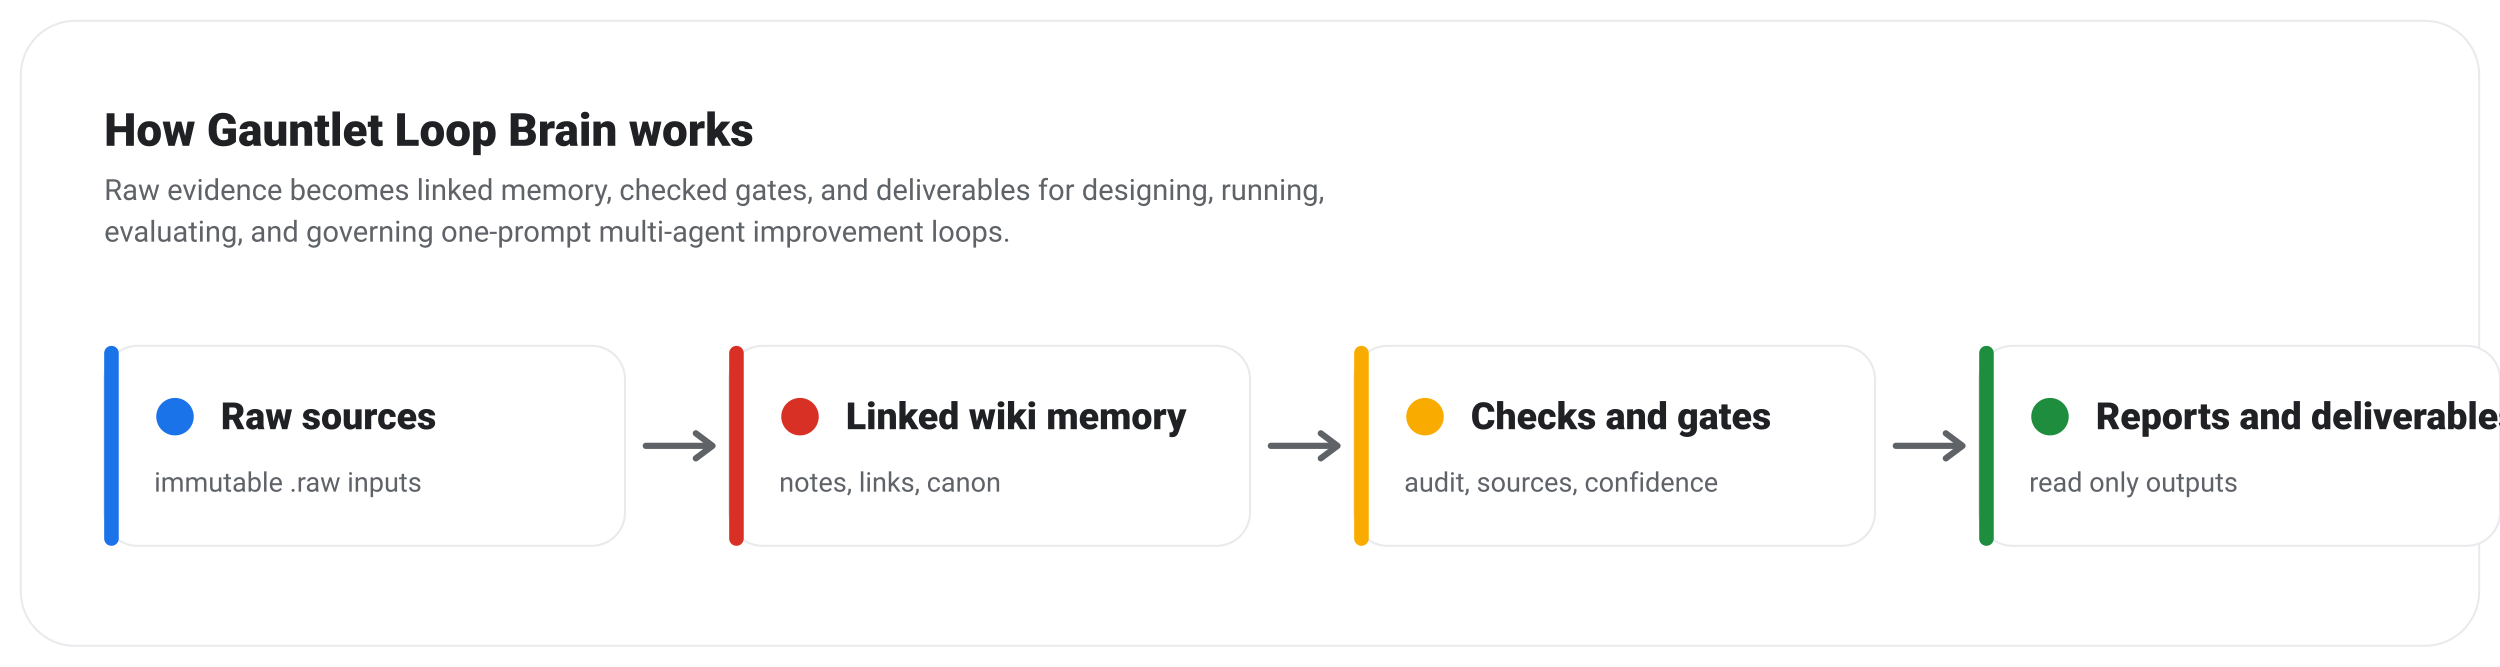
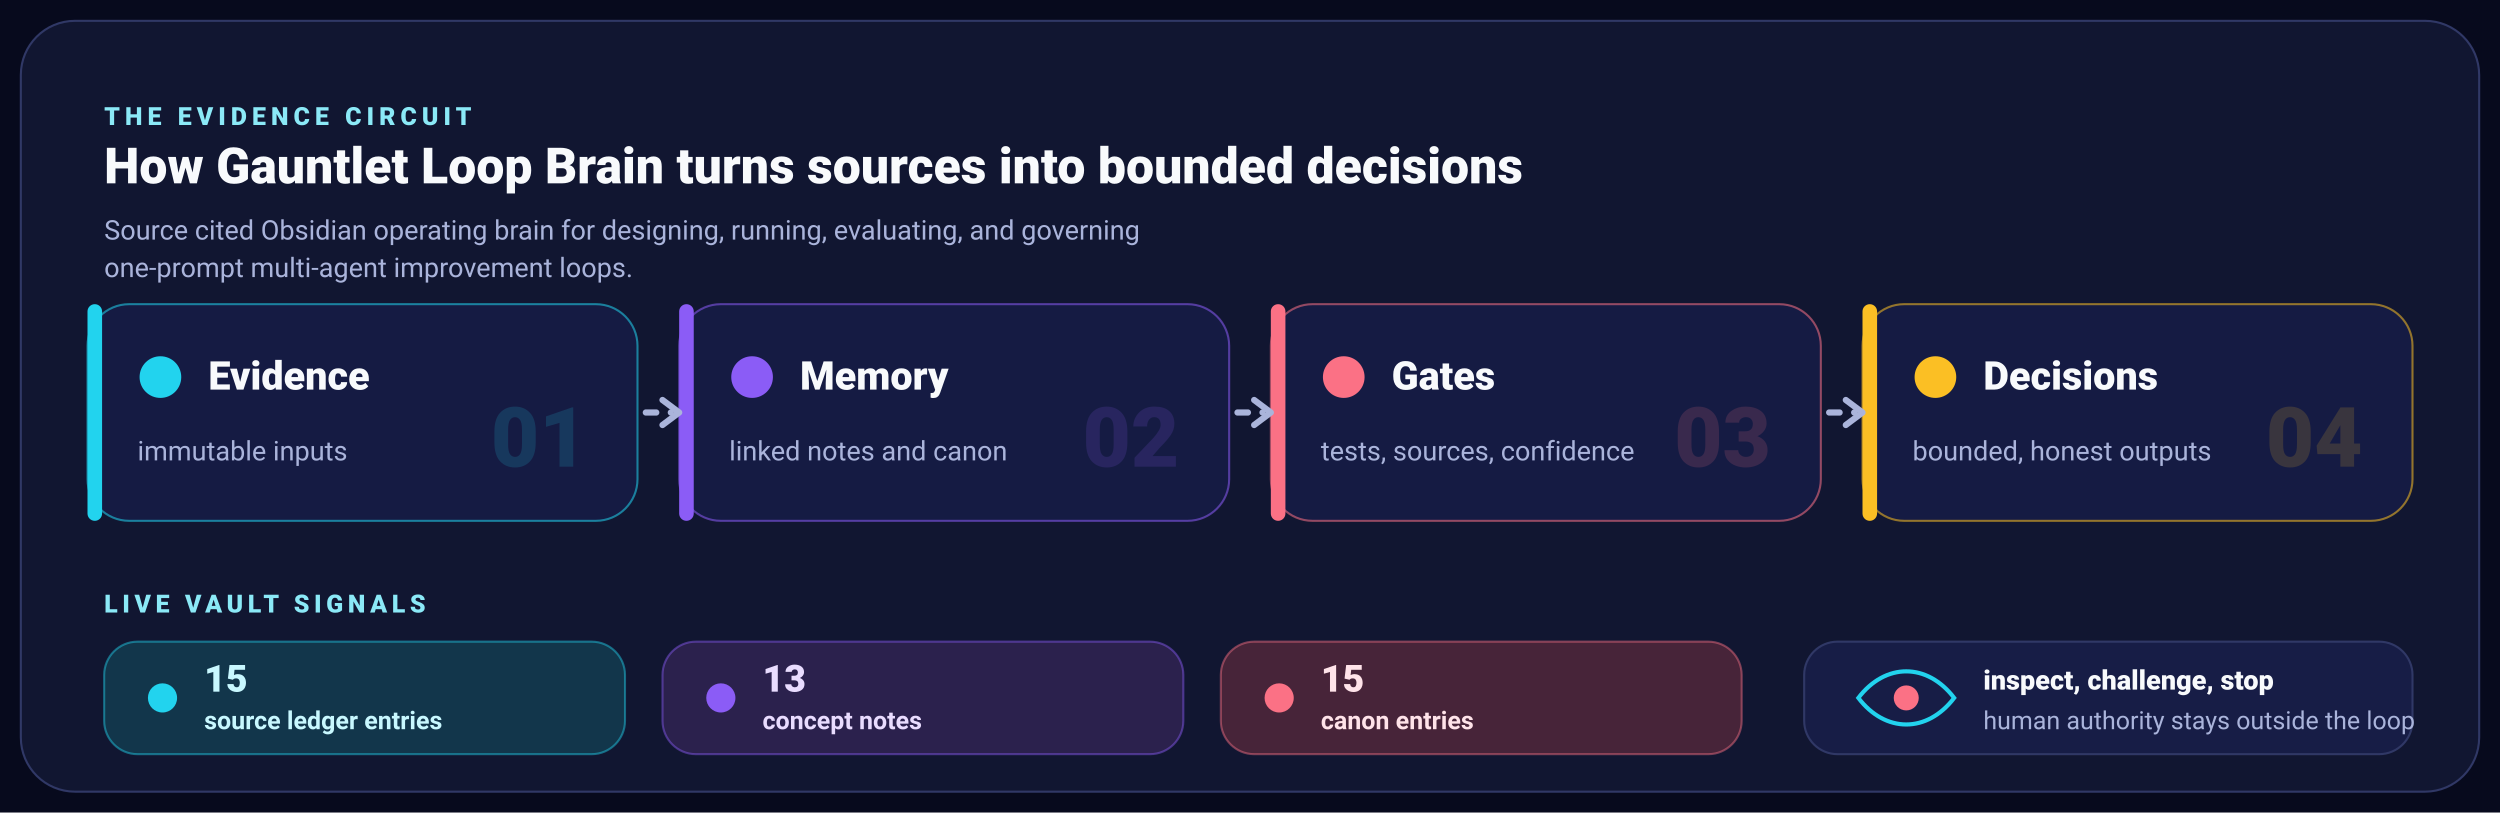
- <svg xmlns="http://www.w3.org/2000/svg" viewBox="0 0 1200 320" role="img" aria-labelledby="title desc" font-family="&quot;Google Sans&quot;,&quot;Product Sans&quot;,Roboto,&quot;Segoe UI&quot;,Arial,sans-serif">
+ <svg xmlns="http://www.w3.org/2000/svg" viewBox="0 0 1200 390" role="img" aria-labelledby="title desc" font-family="&quot;Google Sans&quot;,&quot;Product Sans&quot;,Roboto,&quot;Segoe UI&quot;,Arial,sans-serif">
  <style>
  @media (prefers-reduced-motion:reduce){*{animation:none!important}}
-   .head,.chip,.arrow{animation:fu .55s ease backwards}
+   .head,.chip,.arrow,.metric{animation:fu .55s ease backwards}
+   .flow{stroke-dasharray:5 7;animation:dash 1.6s linear infinite}
+   .pulse{transform-box:fill-box;transform-origin:center;animation:pulse 3s ease-in-out infinite}
  @keyframes fu{from{opacity:0;transform:translateY(10px)}}
+   @keyframes dash{to{stroke-dashoffset:-24}}
+   @keyframes pulse{0%,100%{transform:scale(1);opacity:1}50%{transform:scale(1.15);opacity:.72}}
</style>
-   <rect width="1200" height="320" fill="#fff" />
-   <rect x="10" y="10" width="1180" height="300" rx="26" fill="#fff" stroke="#E8EAED" />
-   <text class="head" x="50" y="70" font-size="22" font-weight="800" fill="#202124">How Gauntlet Loop Brain works</text>
-   <text class="head" style="animation-delay:0.08s" x="50" y="96" font-size="14" fill="#5F6368">Raw evidence becomes linked memory, checked gates, and deliverables for designing, running,</text>
-   <text class="head" style="animation-delay:0.12s" x="50" y="116" font-size="14" fill="#5F6368">evaluating, and governing one-prompt multi-agent improvement loops.</text>
+   <rect width="1200" height="390" fill="#070A1D" />
+   <rect x="10" y="10" width="1180" height="370" rx="26" fill="#111631" stroke="#303866" />
+   <text class="head" x="50" y="60" font-size="12" letter-spacing="2.4" font-weight="800" fill="#8BE9F7">THE EVIDENCE CIRCUIT</text>
+   <text class="head" x="50" y="88" font-size="24" font-weight="800" fill="#F8FAFC">How Gauntlet Loop Brain turns sources into bounded decisions</text>
+   <text class="head" style="animation-delay:0.08s" x="50" y="115" font-size="13" fill="#AAB4DB">Source cited Obsidian operating brain for designing, running, evaluating, and governing</text>
+   <text class="head" style="animation-delay:0.12s" x="50" y="133" font-size="13" fill="#AAB4DB">one-prompt multi-agent improvement loops.</text>
  <g class="chip" style="animation-delay:0.30s">
-     <rect x="50" y="166" width="250" height="96" rx="16" fill="#fff" stroke="#E8EAED" />
-     <rect x="50" y="166" width="7" height="96" rx="3.5" fill="#1A73E8" />
-     <circle cx="84" cy="200" r="9" fill="#1A73E8" />
-     <text x="106" y="206" font-size="18" font-weight="800" fill="#202124">Raw sources</text>
-     <text x="74" y="236" font-size="13" fill="#5F6368">immutable .raw inputs</text>
+     <rect x="42" y="146" width="264" height="104" rx="20" fill="#151B43" stroke="#22D3EE" stroke-opacity=".55" />
+     <rect x="42" y="146" width="7" height="104" rx="3.5" fill="#22D3EE" />
+     <circle class="pulse" cx="77" cy="181" r="10" fill="#22D3EE" />
+     <text x="100" y="187" font-size="19" font-weight="800" fill="#F8FAFC">Evidence</text>
+     <text x="66" y="221" font-size="13" fill="#AAB4DB">immutable inputs</text>
+     <text x="282" y="224" font-size="40" font-weight="900" fill="#22D3EE" opacity=".16" text-anchor="end">01</text>
  </g>
  <g class="chip" style="animation-delay:0.46s">
-     <rect x="350" y="166" width="250" height="96" rx="16" fill="#fff" stroke="#E8EAED" />
-     <rect x="350" y="166" width="7" height="96" rx="3.5" fill="#D93025" />
-     <circle cx="384" cy="200" r="9" fill="#D93025" />
-     <text x="406" y="206" font-size="18" font-weight="800" fill="#202124">Linked wiki memory</text>
-     <text x="374" y="236" font-size="13" fill="#5F6368">notes, links, canon</text>
+     <rect x="326" y="146" width="264" height="104" rx="20" fill="#151B43" stroke="#8B5CF6" stroke-opacity=".55" />
+     <rect x="326" y="146" width="7" height="104" rx="3.5" fill="#8B5CF6" />
+     <circle class="pulse" cx="361" cy="181" r="10" fill="#8B5CF6" />
+     <text x="384" y="187" font-size="19" font-weight="800" fill="#F8FAFC">Memory</text>
+     <text x="350" y="221" font-size="13" fill="#AAB4DB">linked notes and canon</text>
+     <text x="566" y="224" font-size="40" font-weight="900" fill="#8B5CF6" opacity=".16" text-anchor="end">02</text>
  </g>
  <g class="chip" style="animation-delay:0.62s">
-     <rect x="650" y="166" width="250" height="96" rx="16" fill="#fff" stroke="#E8EAED" />
-     <rect x="650" y="166" width="7" height="96" rx="3.5" fill="#F9AB00" />
-     <circle cx="684" cy="200" r="9" fill="#F9AB00" />
-     <text x="706" y="206" font-size="18" font-weight="800" fill="#202124">Checks and gates</text>
-     <text x="674" y="236" font-size="13" fill="#5F6368">audit, sources, confidence</text>
+     <rect x="610" y="146" width="264" height="104" rx="20" fill="#151B43" stroke="#FB7185" stroke-opacity=".55" />
+     <rect x="610" y="146" width="7" height="104" rx="3.5" fill="#FB7185" />
+     <circle class="pulse" cx="645" cy="181" r="10" fill="#FB7185" />
+     <text x="668" y="187" font-size="19" font-weight="800" fill="#F8FAFC">Gates</text>
+     <text x="634" y="221" font-size="13" fill="#AAB4DB">tests, sources, confidence</text>
+     <text x="850" y="224" font-size="40" font-weight="900" fill="#FB7185" opacity=".16" text-anchor="end">03</text>
  </g>
  <g class="chip" style="animation-delay:0.78s">
-     <rect x="950" y="166" width="250" height="96" rx="16" fill="#fff" stroke="#E8EAED" />
-     <rect x="950" y="166" width="7" height="96" rx="3.5" fill="#1E8E3E" />
-     <circle cx="984" cy="200" r="9" fill="#1E8E3E" />
-     <text x="1006" y="206" font-size="18" font-weight="800" fill="#202124">Reports and deliverables</text>
-     <text x="974" y="236" font-size="13" fill="#5F6368">read only outputs</text>
+     <rect x="894" y="146" width="264" height="104" rx="20" fill="#151B43" stroke="#FBBF24" stroke-opacity=".55" />
+     <rect x="894" y="146" width="7" height="104" rx="3.5" fill="#FBBF24" />
+     <circle class="pulse" cx="929" cy="181" r="10" fill="#FBBF24" />
+     <text x="952" y="187" font-size="19" font-weight="800" fill="#F8FAFC">Decisions</text>
+     <text x="918" y="221" font-size="13" fill="#AAB4DB">bounded, honest outputs</text>
+     <text x="1134" y="224" font-size="40" font-weight="900" fill="#FBBF24" opacity=".16" text-anchor="end">04</text>
  </g>
  <g class="arrow" style="animation-delay:0.50s">
-     <line x1="310" y1="214" x2="338" y2="214" stroke="#5F6368" stroke-width="3" stroke-linecap="round" />
-     <path d="M334,208 L342,214 L334,220" fill="none" stroke="#5F6368" stroke-width="3" stroke-linecap="round" stroke-linejoin="round" />
+     <line class="flow" x1="310" y1="198" x2="322" y2="198" stroke="#AAB4DB" stroke-width="3" stroke-linecap="round" />
+     <path d="M318,192 L326,198 L318,204" fill="none" stroke="#AAB4DB" stroke-width="3" stroke-linecap="round" stroke-linejoin="round" />
  </g>
  <g class="arrow" style="animation-delay:0.66s">
-     <line x1="610" y1="214" x2="638" y2="214" stroke="#5F6368" stroke-width="3" stroke-linecap="round" />
-     <path d="M634,208 L642,214 L634,220" fill="none" stroke="#5F6368" stroke-width="3" stroke-linecap="round" stroke-linejoin="round" />
+     <line class="flow" x1="594" y1="198" x2="606" y2="198" stroke="#AAB4DB" stroke-width="3" stroke-linecap="round" />
+     <path d="M602,192 L610,198 L602,204" fill="none" stroke="#AAB4DB" stroke-width="3" stroke-linecap="round" stroke-linejoin="round" />
  </g>
  <g class="arrow" style="animation-delay:0.82s">
-     <line x1="910" y1="214" x2="938" y2="214" stroke="#5F6368" stroke-width="3" stroke-linecap="round" />
-     <path d="M934,208 L942,214 L934,220" fill="none" stroke="#5F6368" stroke-width="3" stroke-linecap="round" stroke-linejoin="round" />
+     <line class="flow" x1="878" y1="198" x2="890" y2="198" stroke="#AAB4DB" stroke-width="3" stroke-linecap="round" />
+     <path d="M886,192 L894,198 L886,204" fill="none" stroke="#AAB4DB" stroke-width="3" stroke-linecap="round" stroke-linejoin="round" />
+   </g>
+   <text class="metric" x="50" y="294" font-size="12" letter-spacing="2.2" font-weight="800" fill="#8BE9F7">LIVE VAULT SIGNALS</text>
+   <g class="metric" style="animation-delay:0.86s">
+     <rect x="50" y="308" width="250" height="54" rx="16" fill="#12364B" stroke="#22D3EE" stroke-opacity=".45" />
+     <circle class="pulse" cx="78" cy="335" r="7" fill="#22D3EE" />
+     <text x="98" y="332" font-size="18" font-weight="800" fill="#C8F8FF">15</text>
+     <text x="98" y="350" font-size="12" font-weight="700" fill="#C8F8FF">source ledger entries</text>
+   </g>
+   <g class="metric" style="animation-delay:0.94s">
+     <rect x="318" y="308" width="250" height="54" rx="16" fill="#2B214D" stroke="#8B5CF6" stroke-opacity=".45" />
+     <circle class="pulse" cx="346" cy="335" r="7" fill="#8B5CF6" />
+     <text x="366" y="332" font-size="18" font-weight="800" fill="#E9DCFF">13</text>
+     <text x="366" y="350" font-size="12" font-weight="700" fill="#E9DCFF">concept notes</text>
+   </g>
+   <g class="metric" style="animation-delay:1.02s">
+     <rect x="586" y="308" width="250" height="54" rx="16" fill="#472439" stroke="#FB7185" stroke-opacity=".45" />
+     <circle class="pulse" cx="614" cy="335" r="7" fill="#FB7185" />
+     <text x="634" y="332" font-size="18" font-weight="800" fill="#FFE3E9">15</text>
+     <text x="634" y="350" font-size="12" font-weight="700" fill="#FFE3E9">canon entries</text>
+   </g>
+   <g class="metric" style="animation-delay:1.12s">
+     <rect x="866" y="308" width="292" height="54" rx="16" fill="#171D46" stroke="#303866" />
+     <path d="M892 335c13-17 33-17 46 0-13 17-33 17-46 0z" fill="none" stroke="#22D3EE" stroke-width="2" />
+     <circle cx="915" cy="335" r="6" fill="#FB7185" />
+     <text x="952" y="331" font-size="13" font-weight="800" fill="#F8FAFC">inspect, challenge, stop</text>
+     <text x="952" y="350" font-size="12" fill="#AAB4DB">human authority stays outside the loop</text>
  </g>
</svg>
